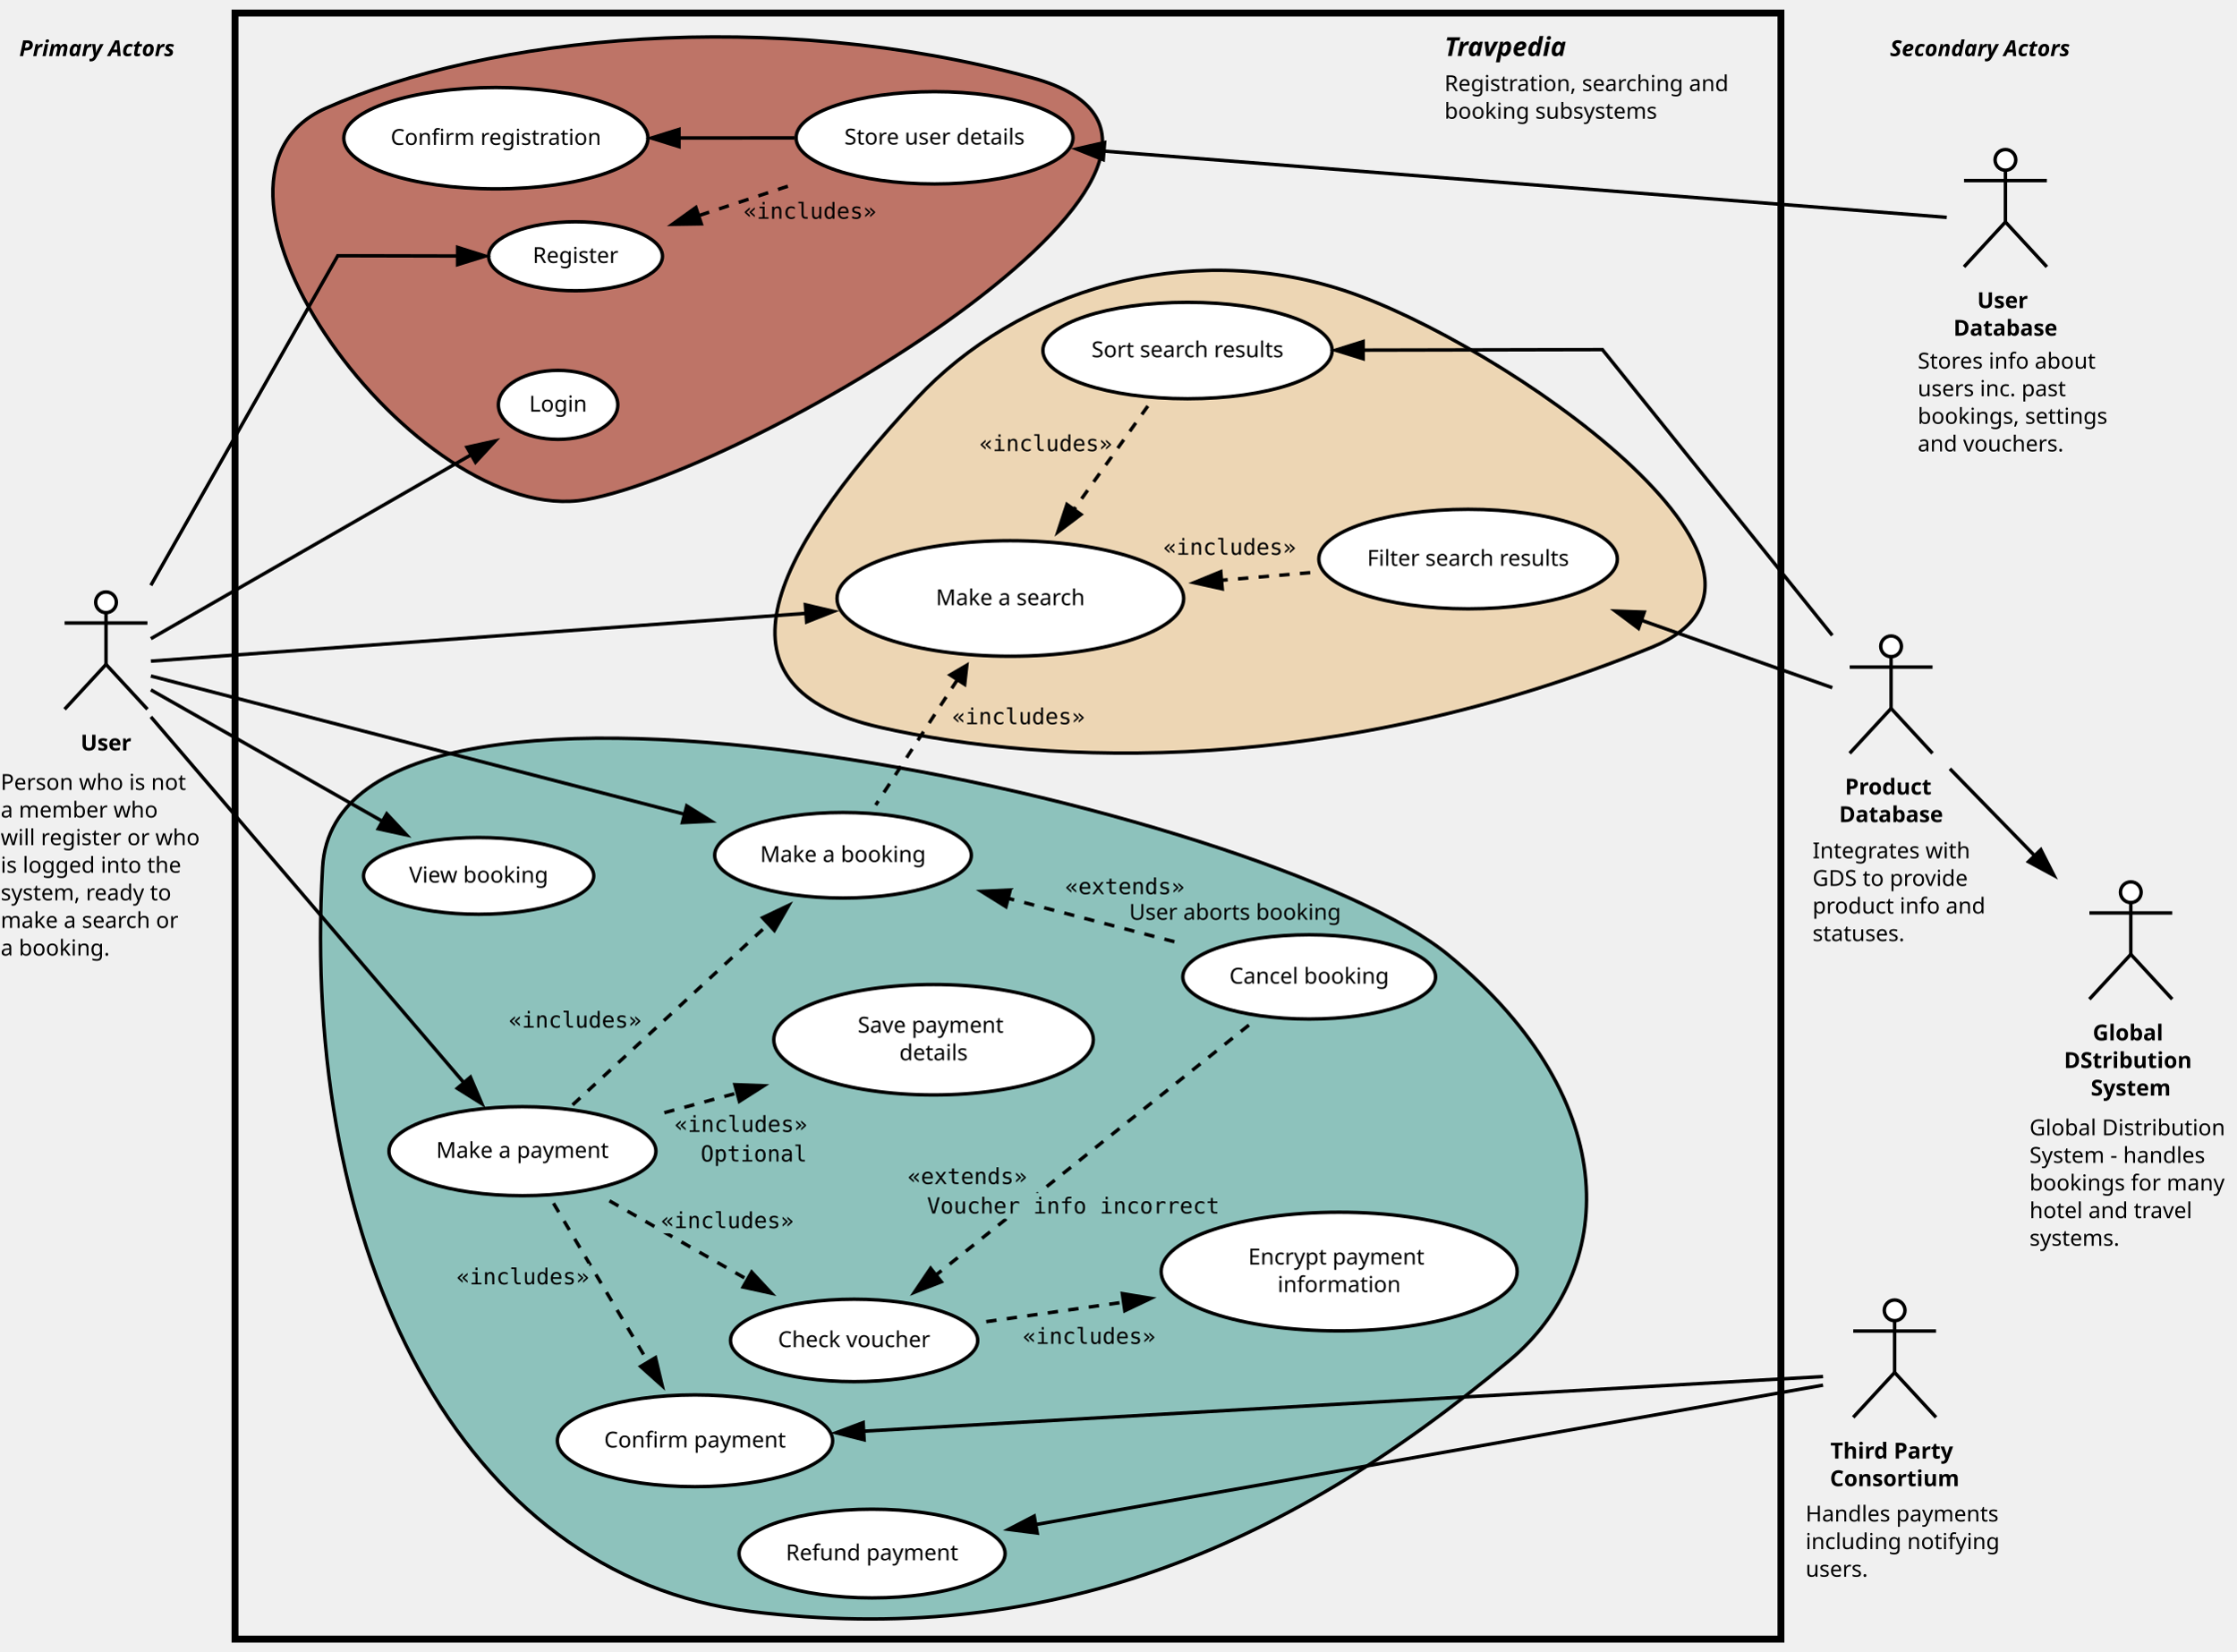
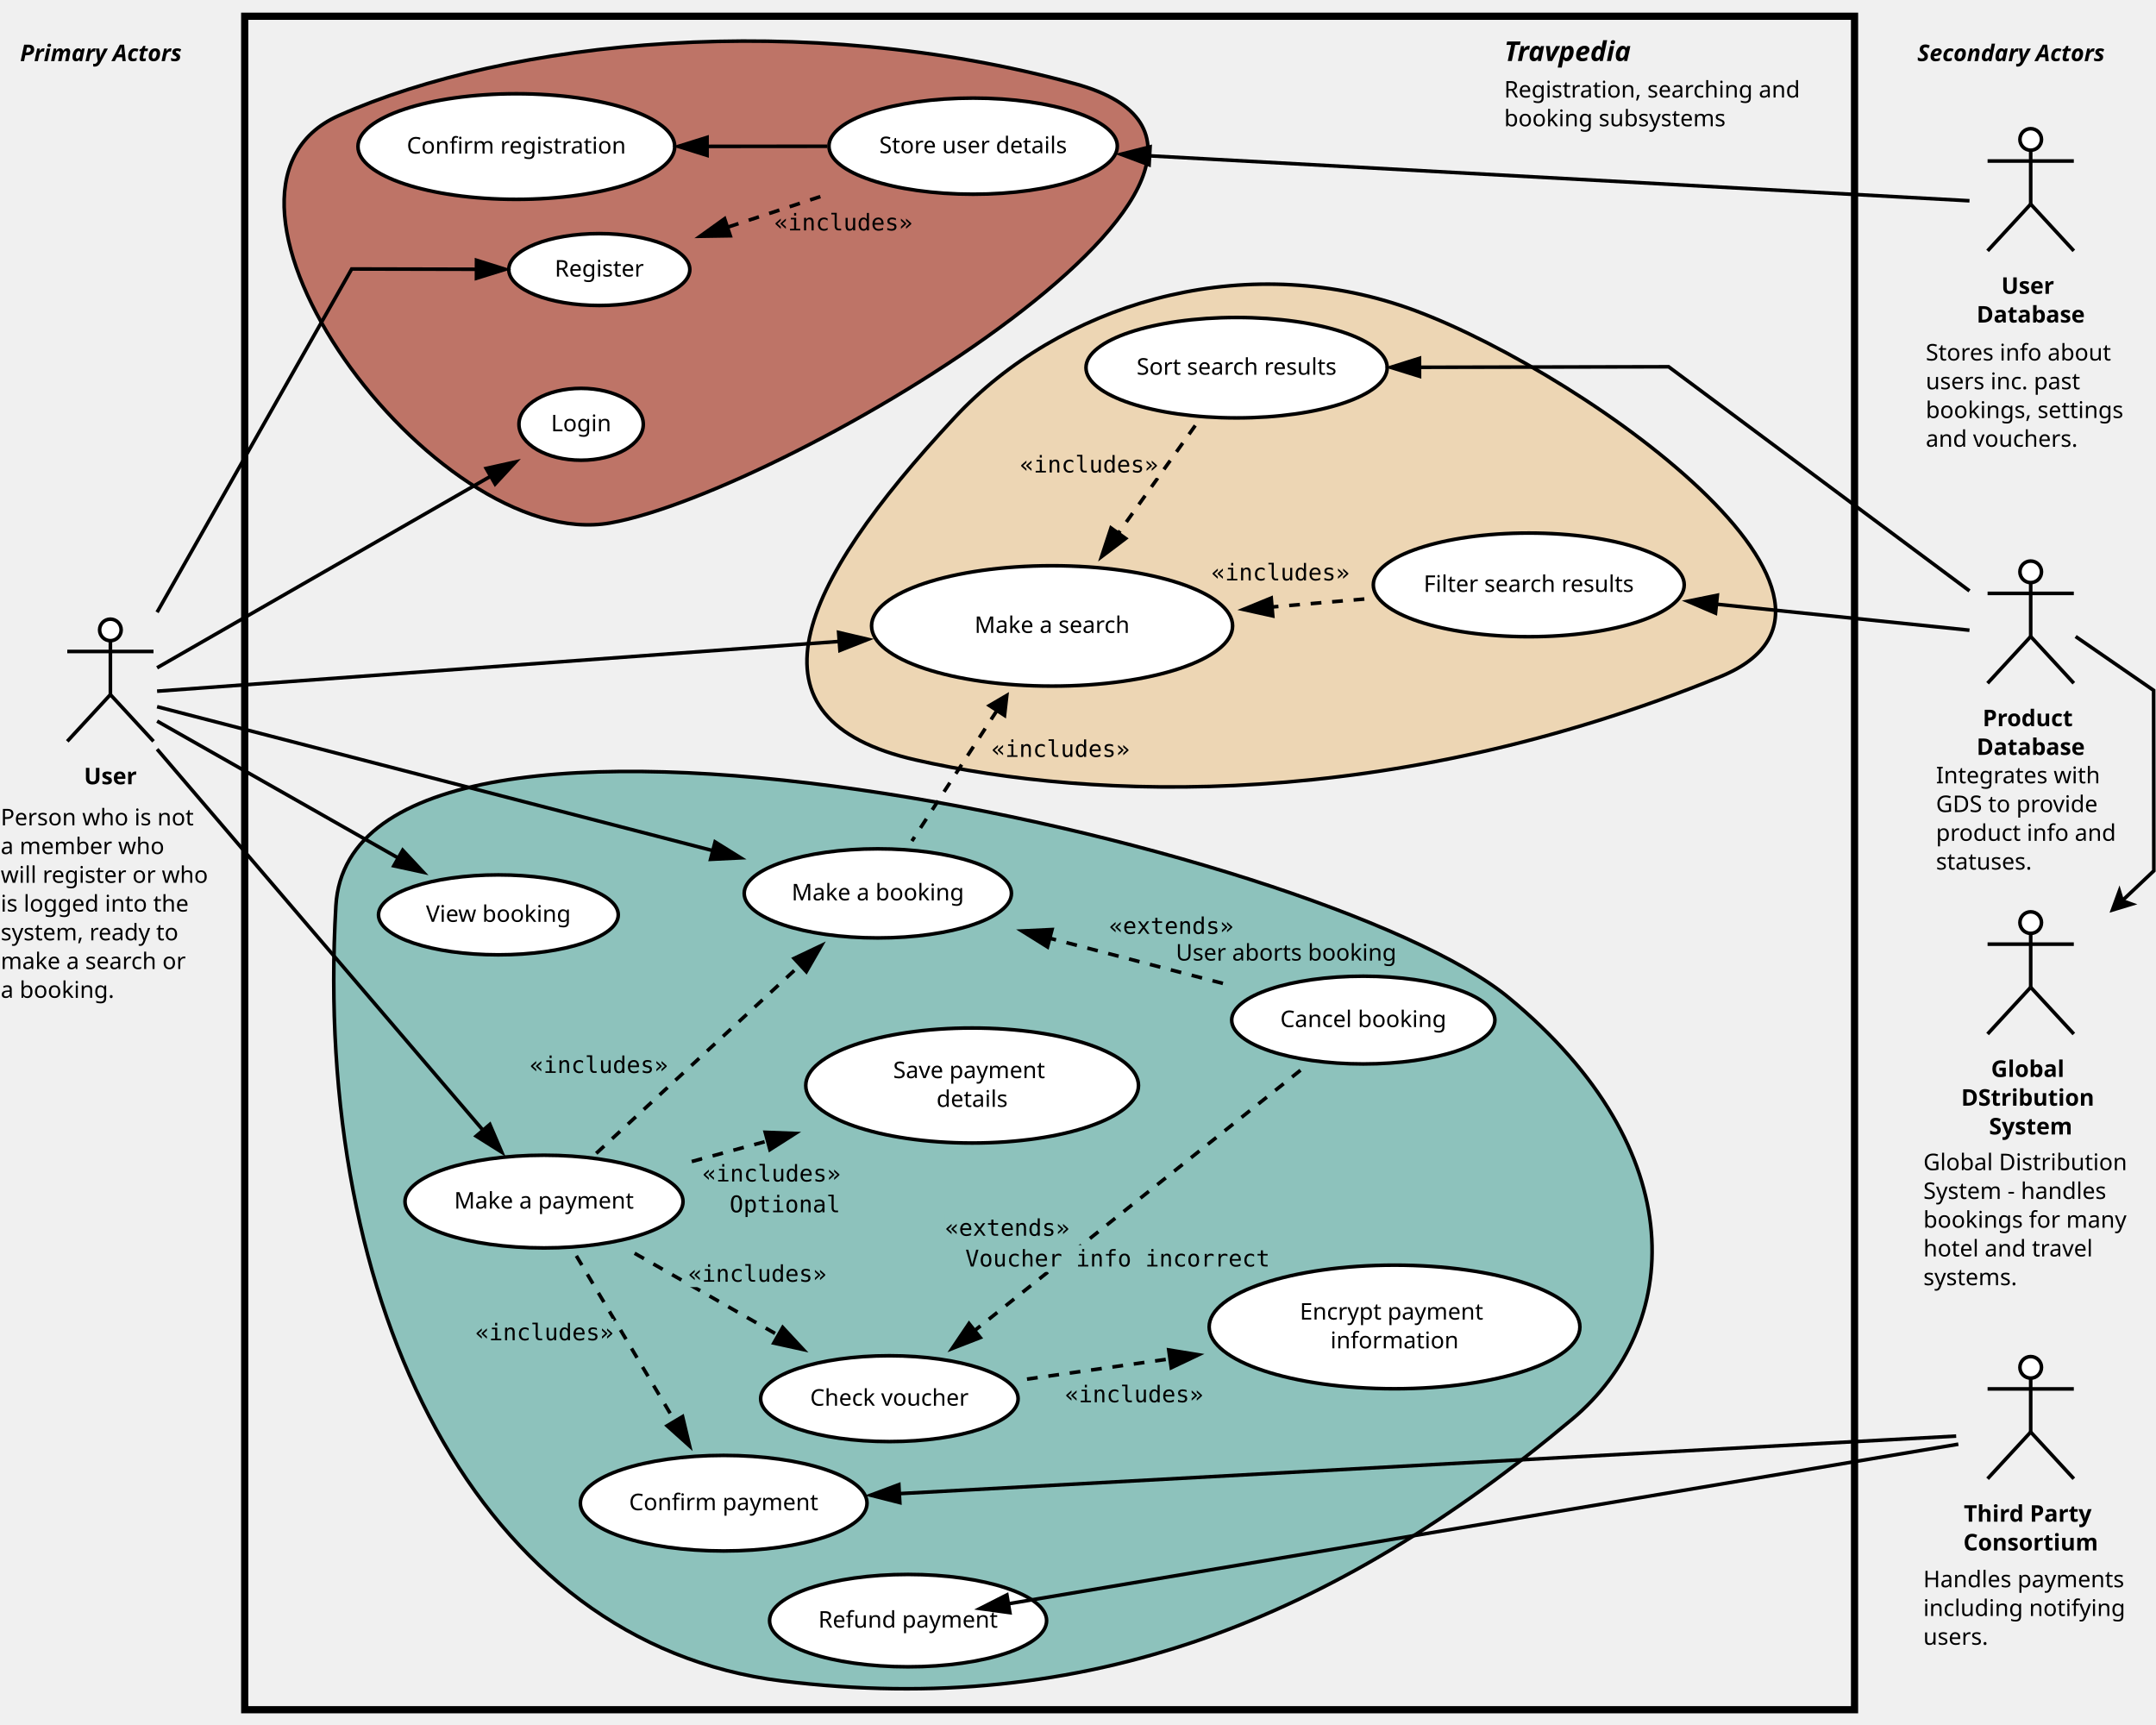
- <svg xmlns="http://www.w3.org/2000/svg" width="65cm" height="48cm" viewBox="53 -179 1296 947">
+ <svg xmlns="http://www.w3.org/2000/svg" width="60cm" height="48cm" viewBox="53 -179 1200 947">
+   <text font-size="12.8" style="fill: #000000;text-anchor:start;font-family:sans-serif;font-style:normal;font-weight:normal" x="1130.54" y="250.427">
+     <tspan x="1130.54" y="250.427">Integrates with</tspan>
+     <tspan x="1130.54" y="266.427">GDS to provide </tspan>
+     <tspan x="1130.54" y="282.427">product info and</tspan>
+     <tspan x="1130.54" y="298.427">statuses.</tspan>
+   </text>
  <rect style="fill: none; fill-opacity:0; stroke-width: 4; stroke: #000000" x="189.202" y="-176.457" width="896.01" height="942.456" />
  <g>
    <path style="fill: #be7467" d="M 241.576 -121.186 C 146.918,-79.083 294.416,122.918 392.714,105.52 C 491.012,88.122 802.438,-97.571 651.3,-138.897 C 500.164,-180.224 336.236,-163.289 241.576,-121.186z" />
    <path style="fill: none; fill-opacity:0; stroke-width: 2; stroke: #000000" d="M 241.576 -121.186 C 146.918,-79.083 294.416,122.918 392.714,105.52 C 491.012,88.122 802.438,-97.571 651.3,-138.897 C 500.164,-180.224 336.236,-163.289 241.576,-121.186" />
  </g>
  <g>
    <path style="fill: #8dc2bc" d="M 239.946 318.638 C 248.858,163.777 788.7,283.888 892.57,369.58 C 996.438,455.272 988.924,553.286 928.078,604.276 C 794.744,716.012 657.534,770.794 488.264,749.99 C 318.994,729.186 227.128,541.376 239.946,318.638z" />
    <path style="fill: none; fill-opacity:0; stroke-width: 2; stroke: #000000" d="M 239.946 318.638 C 248.858,163.777 788.7,283.888 892.57,369.58 C 996.438,455.272 988.924,553.286 928.078,604.276 C 794.744,716.012 657.534,770.794 488.264,749.99 C 318.994,729.186 227.128,541.376 239.946,318.638" />
  </g>
  <g>
    <path style="fill: #edd6b4" d="M 584.31 46.931 C 642.892,-15.954 741.148,-45.528 832.034,-15.666 C 922.918,14.197 1116.22,147.962 1010.48,191.081 C 826.168,266.236 661.422,259.864 562.698,237.43 C 463.974,214.996 496.598,141.088 584.31,46.931z" />
    <path style="fill: none; fill-opacity:0; stroke-width: 2; stroke: #000000" d="M 584.31 46.931 C 642.892,-15.954 741.148,-45.528 832.034,-15.666 C 922.918,14.197 1116.22,147.962 1010.48,191.081 C 826.168,266.236 661.422,259.864 562.698,237.43 C 463.974,214.996 496.598,141.088 584.31,46.931" />
  </g>
  <text font-size="12.8" style="fill: #000000;text-anchor:start;font-family:sans-serif;font-style:normal;font-weight:normal" x="156.871" y="299.034">
    <tspan x="156.871" y="299.034" />
  </text>
  <g>
    <ellipse style="fill: #ffffff" cx="114.442" cy="165.059" rx="6" ry="6" />
    <ellipse style="fill: none; fill-opacity:0; stroke-width: 2; stroke: #000000" cx="114.442" cy="165.059" rx="6" ry="6" />
    <line style="fill: none; fill-opacity:0; stroke-width: 2; stroke: #000000" x1="90.442" y1="177.059" x2="138.442" y2="177.059" />
    <line style="fill: none; fill-opacity:0; stroke-width: 2; stroke: #000000" x1="114.442" y1="171.059" x2="114.442" y2="201.059" />
    <line style="fill: none; fill-opacity:0; stroke-width: 2; stroke: #000000" x1="114.442" y1="201.059" x2="90.442" y2="227.059" />
    <line style="fill: none; fill-opacity:0; stroke-width: 2; stroke: #000000" x1="114.442" y1="201.059" x2="138.442" y2="227.059" />
    <text font-size="12.8" style="fill: #000000;text-anchor:middle;font-family:sans-serif;font-style:normal;font-weight:700" x="114.442" y="250.959">
      <tspan x="114.442" y="250.959">User</tspan>
    </text>
  </g>
  <g>
-     <ellipse style="fill: #ffffff" cx="1151.1" cy="575.456" rx="6" ry="6" />
-     <ellipse style="fill: none; fill-opacity:0; stroke-width: 2; stroke: #000000" cx="1151.1" cy="575.456" rx="6" ry="6" />
-     <line style="fill: none; fill-opacity:0; stroke-width: 2; stroke: #000000" x1="1127.1" y1="587.456" x2="1175.1" y2="587.456" />
-     <line style="fill: none; fill-opacity:0; stroke-width: 2; stroke: #000000" x1="1151.1" y1="581.456" x2="1151.1" y2="611.456" />
-     <line style="fill: none; fill-opacity:0; stroke-width: 2; stroke: #000000" x1="1151.1" y1="611.456" x2="1127.1" y2="637.456" />
-     <line style="fill: none; fill-opacity:0; stroke-width: 2; stroke: #000000" x1="1151.1" y1="611.456" x2="1175.1" y2="637.456" />
-     <text font-size="12.8" style="fill: #000000;text-anchor:middle;font-family:sans-serif;font-style:normal;font-weight:700" x="1151.1" y="661.356">
-       <tspan x="1151.1" y="661.356">Third Party</tspan>
-       <tspan x="1151.1" y="677.356">Consortium</tspan>
+     <ellipse style="fill: #ffffff" cx="1183.26" cy="575.456" rx="6" ry="6" />
+     <ellipse style="fill: none; fill-opacity:0; stroke-width: 2; stroke: #000000" cx="1183.26" cy="575.456" rx="6" ry="6" />
+     <line style="fill: none; fill-opacity:0; stroke-width: 2; stroke: #000000" x1="1159.26" y1="587.456" x2="1207.26" y2="587.456" />
+     <line style="fill: none; fill-opacity:0; stroke-width: 2; stroke: #000000" x1="1183.26" y1="581.456" x2="1183.26" y2="611.456" />
+     <line style="fill: none; fill-opacity:0; stroke-width: 2; stroke: #000000" x1="1183.26" y1="611.456" x2="1159.26" y2="637.456" />
+     <line style="fill: none; fill-opacity:0; stroke-width: 2; stroke: #000000" x1="1183.26" y1="611.456" x2="1207.26" y2="637.456" />
+     <text font-size="12.8" style="fill: #000000;text-anchor:middle;font-family:sans-serif;font-style:normal;font-weight:700" x="1183.26" y="661.356">
+       <tspan x="1183.26" y="661.356">Third Party</tspan>
+       <tspan x="1183.26" y="677.356">Consortium</tspan>
    </text>
  </g>
  <g>
    <ellipse style="fill: #ffffff" cx="638.573" cy="162.835" rx="100.475" ry="33.492" />
    <ellipse style="fill: none; fill-opacity:0; stroke-width: 2; stroke: #000000" cx="638.573" cy="162.835" rx="100.475" ry="33.492" />
    <text font-size="12.8" style="fill: #000000;text-anchor:middle;font-family:sans-serif;font-style:normal;font-weight:normal" x="638.573" y="166.735">
      <tspan x="638.573" y="166.735">        Make a search       </tspan>
    </text>
  </g>
  <g>
    <line style="fill: none; fill-opacity:0; stroke-width: 2; stroke: #000000" x1="520.136" y1="171.473" x2="140.434" y2="199.164" />
    <polygon style="fill: #000000" points="520.5,176.459 536.094,170.309 519.773,166.486 " />
    <polygon style="fill: none; fill-opacity:0; stroke-width: 2; stroke: #000000" points="520.5,176.459 536.094,170.309 519.773,166.486 " />
  </g>
  <g>
    <ellipse style="fill: #ffffff" cx="541.585" cy="311.682" rx="74.375" ry="24.792" />
    <ellipse style="fill: none; fill-opacity:0; stroke-width: 2; stroke: #000000" cx="541.585" cy="311.682" rx="74.375" ry="24.792" />
    <text font-size="12.8" style="fill: #000000;text-anchor:middle;font-family:sans-serif;font-style:normal;font-weight:normal" x="541.585" y="315.582">
      <tspan x="541.585" y="315.582">Make a booking</tspan>
    </text>
  </g>
  <g>
    <ellipse style="fill: #ffffff" cx="386.567" cy="-35.496" rx="50.375" ry="20" />
    <ellipse style="fill: none; fill-opacity:0; stroke-width: 2; stroke: #000000" cx="386.567" cy="-35.496" rx="50.375" ry="20" />
    <text font-size="12.8" style="fill: #000000;text-anchor:middle;font-family:sans-serif;font-style:normal;font-weight:normal" x="386.567" y="-31.596">
      <tspan x="386.567" y="-31.596">Register</tspan>
    </text>
  </g>
  <g>
    <ellipse style="fill: #ffffff" cx="903.893" cy="139.998" rx="86.525" ry="28.842" />
    <ellipse style="fill: none; fill-opacity:0; stroke-width: 2; stroke: #000000" cx="903.893" cy="139.998" rx="86.525" ry="28.842" />
    <text font-size="12.8" style="fill: #000000;text-anchor:middle;font-family:sans-serif;font-style:normal;font-weight:normal" x="903.893" y="143.898">
      <tspan x="903.893" y="143.898">Filter search results</tspan>
    </text>
  </g>
  <g>
    <line style="fill: none; fill-opacity:0; stroke-width: 2; stroke-dasharray: 6; stroke: #000000" x1="812.38" y1="147.875" x2="760.974" y2="152.299" />
    <polygon style="fill: #000000" points="760.546,147.318 745.033,153.672 761.403,157.281 " />
    <polygon style="fill: none; fill-opacity:0; stroke-width: 2; stroke: #000000" points="760.546,147.318 745.033,153.672 761.403,157.281 " />
  </g>
  <g>
    <ellipse style="fill: #ffffff" cx="741.271" cy="19.127" rx="83.825" ry="27.942" />
    <ellipse style="fill: none; fill-opacity:0; stroke-width: 2; stroke: #000000" cx="741.271" cy="19.127" rx="83.825" ry="27.942" />
    <text font-size="12.8" style="fill: #000000;text-anchor:middle;font-family:sans-serif;font-style:normal;font-weight:normal" x="741.271" y="23.026">
      <tspan x="741.271" y="23.026">Sort search results</tspan>
    </text>
  </g>
  <g>
    <line style="fill: none; fill-opacity:0; stroke-width: 2; stroke-dasharray: 6; stroke: #000000" x1="718.273" y1="51.309" x2="675.436" y2="111.252" />
    <polygon style="fill: #000000" points="671.368,108.345 666.133,124.27 679.504,114.159 " />
    <polygon style="fill: none; fill-opacity:0; stroke-width: 2; stroke: #000000" points="671.368,108.345 666.133,124.27 679.504,114.159 " />
  </g>
  <g>
    <rect style="fill: #edd6b4" x="727.144" y="125.601" width="77" height="14.9" />
    <text font-size="12.8" style="fill: #000000;text-anchor:start;font-family:monospace;font-style:normal;font-weight:normal" x="727.144" y="137.501">
      <tspan x="727.144" y="137.501">«includes»</tspan>
    </text>
  </g>
  <g>
    <ellipse style="fill: #ffffff" cx="355.789" cy="483.204" rx="77.375" ry="25.792" />
    <ellipse style="fill: none; fill-opacity:0; stroke-width: 2; stroke: #000000" cx="355.789" cy="483.204" rx="77.375" ry="25.792" />
    <text font-size="12.8" style="fill: #000000;text-anchor:middle;font-family:sans-serif;font-style:normal;font-weight:normal" x="355.789" y="487.104">
      <tspan x="355.789" y="487.104">Make a payment</tspan>
    </text>
  </g>
  <g>
    <polyline style="fill: none; fill-opacity:0; stroke-width: 2; stroke: #000000" points="140.442,231.454 321.848,443.523 " />
    <polygon style="fill: #000000" points="318.048,446.773 332.248,455.681 325.647,440.273 " />
    <polygon style="fill: none; fill-opacity:0; stroke-width: 2; stroke: #000000" points="318.048,446.773 332.248,455.681 325.647,440.273 " />
  </g>
  <g>
    <ellipse style="fill: #ffffff" cx="330.395" cy="323.638" rx="66.725" ry="22.242" />
    <ellipse style="fill: none; fill-opacity:0; stroke-width: 2; stroke: #000000" cx="330.395" cy="323.638" rx="66.725" ry="22.242" />
    <text font-size="12.8" style="fill: #000000;text-anchor:middle;font-family:sans-serif;font-style:normal;font-weight:normal" x="330.395" y="327.538">
      <tspan x="330.395" y="327.538">View booking</tspan>
    </text>
  </g>
  <g>
    <ellipse style="fill: #ffffff" cx="811.792" cy="382.195" rx="73.25" ry="24.417" />
    <ellipse style="fill: none; fill-opacity:0; stroke-width: 2; stroke: #000000" cx="811.792" cy="382.195" rx="73.25" ry="24.417" />
    <text font-size="12.8" style="fill: #000000;text-anchor:middle;font-family:sans-serif;font-style:normal;font-weight:normal" x="811.792" y="386.095">
      <tspan x="811.792" y="386.095">Cancel booking</tspan>
    </text>
  </g>
  <g>
    <line style="fill: none; fill-opacity:0; stroke-width: 2; stroke-dasharray: 6; stroke: #000000" x1="384.856" y1="456.37" x2="498.394" y2="351.554" />
    <polygon style="fill: #000000" points="501.786,355.228 510.151,340.701 495.003,347.88 " />
    <polygon style="fill: none; fill-opacity:0; stroke-width: 2; stroke: #000000" points="501.786,355.228 510.151,340.701 495.003,347.88 " />
  </g>
  <g>
    <rect style="fill: #8dc2bc" x="347.772" y="399.702" width="77" height="14.9" />
    <text font-size="12.8" style="fill: #000000;text-anchor:start;font-family:monospace;font-style:normal;font-weight:normal" x="347.772" y="411.602">
      <tspan x="347.772" y="411.602">«includes»</tspan>
    </text>
  </g>
  <g>
    <line style="fill: none; fill-opacity:0; stroke-width: 2; stroke: #000000" x1="274.671" y1="292.008" x2="140.447" y2="215.821" />
    <polygon style="fill: #000000" points="272.203,296.356 288.586,299.906 277.139,287.66 " />
    <polygon style="fill: none; fill-opacity:0; stroke-width: 2; stroke: #000000" points="272.203,296.356 288.586,299.906 277.139,287.66 " />
  </g>
  <g>
    <ellipse style="fill: #ffffff" cx="594.64" cy="-104.164" rx="80.25" ry="26.75" />
    <ellipse style="fill: none; fill-opacity:0; stroke-width: 2; stroke: #000000" cx="594.64" cy="-104.164" rx="80.25" ry="26.75" />
    <text font-size="12.8" style="fill: #000000;text-anchor:middle;font-family:sans-serif;font-style:normal;font-weight:normal" x="594.64" y="-100.264">
      <tspan x="594.64" y="-100.264">Store user details</tspan>
    </text>
  </g>
  <g>
    <line style="fill: none; fill-opacity:0; stroke-width: 2; stroke-dasharray: 6; stroke: #000000" x1="509.601" y1="-76.1" x2="457.88" y2="-59.031" />
    <polygon style="fill: #000000" points="456.313,-63.779 442.686,-54.016 459.447,-54.282 " />
    <polygon style="fill: none; fill-opacity:0; stroke-width: 2; stroke: #000000" points="456.313,-63.779 442.686,-54.016 459.447,-54.282 " />
  </g>
  <text font-size="12.8" style="fill: #000000;text-anchor:start;font-family:monospace;font-style:normal;font-weight:normal" x="483.888" y="-57.277">
    <tspan x="483.888" y="-57.277">«includes»</tspan>
  </text>
  <g>
    <ellipse style="fill: #ffffff" cx="340.388" cy="-103.942" rx="88.15" ry="29.383" />
    <ellipse style="fill: none; fill-opacity:0; stroke-width: 2; stroke: #000000" cx="340.388" cy="-103.942" rx="88.15" ry="29.383" />
    <text font-size="12.8" style="fill: #000000;text-anchor:middle;font-family:sans-serif;font-style:normal;font-weight:normal" x="340.388" y="-100.042">
      <tspan x="340.388" y="-100.042">Confirm registration</tspan>
    </text>
  </g>
  <g>
    <ellipse style="fill: #ffffff" cx="548.018" cy="592.889" rx="71.65" ry="23.883" />
    <ellipse style="fill: none; fill-opacity:0; stroke-width: 2; stroke: #000000" cx="548.018" cy="592.889" rx="71.65" ry="23.883" />
    <text font-size="12.8" style="fill: #000000;text-anchor:middle;font-family:sans-serif;font-style:normal;font-weight:normal" x="548.018" y="596.789">
      <tspan x="548.018" y="596.789">Check voucher</tspan>
    </text>
  </g>
  <g>
    <line style="fill: none; fill-opacity:0; stroke-width: 2; stroke-dasharray: 6; stroke: #000000" x1="406.218" y1="511.978" x2="486.168" y2="557.598" />
    <polygon style="fill: #000000" points="483.69,561.94 500.065,565.527 488.646,553.255 " />
    <polygon style="fill: none; fill-opacity:0; stroke-width: 2; stroke: #000000" points="483.69,561.94 500.065,565.527 488.646,553.255 " />
  </g>
  <g>
    <ellipse style="fill: #ffffff" cx="829.173" cy="552.978" rx="103.175" ry="34.392" />
    <ellipse style="fill: none; fill-opacity:0; stroke-width: 2; stroke: #000000" cx="829.173" cy="552.978" rx="103.175" ry="34.392" />
    <text font-size="12.8" style="fill: #000000;text-anchor:middle;font-family:sans-serif;font-style:normal;font-weight:normal" x="829.173" y="548.878">
      <tspan x="829.173" y="548.878">Encrypt payment</tspan>
      <tspan x="829.173" y="564.878">information</tspan>
    </text>
  </g>
  <g>
    <polyline style="fill: none; fill-opacity:0; stroke-width: 2; stroke: #000000" points="140.428,155.231 248.748,-35.805 318.205,-35.649 " />
    <polygon style="fill: #000000" points="318.194,-30.649 334.205,-35.613 318.216,-40.649 " />
    <polygon style="fill: none; fill-opacity:0; stroke-width: 2; stroke: #000000" points="318.194,-30.649 334.205,-35.613 318.216,-40.649 " />
  </g>
  <g>
    <line style="fill: none; fill-opacity:0; stroke-width: 2; stroke: #000000" x1="446.541" y1="-104.035" x2="513.417" y2="-104.093" />
    <polygon style="fill: #000000" points="446.536,-109.035 430.541,-104.021 446.545,-99.035 " />
    <polygon style="fill: none; fill-opacity:0; stroke-width: 2; stroke: #000000" points="446.536,-109.035 430.541,-104.021 446.545,-99.035 " />
  </g>
  <g>
    <ellipse style="fill: #ffffff" cx="376.444" cy="50.625" rx="34.6" ry="20" />
    <ellipse style="fill: none; fill-opacity:0; stroke-width: 2; stroke: #000000" cx="376.444" cy="50.625" rx="34.6" ry="20" />
    <text font-size="12.8" style="fill: #000000;text-anchor:middle;font-family:sans-serif;font-style:normal;font-weight:normal" x="376.444" y="54.525">
      <tspan x="376.444" y="54.525">Login</tspan>
    </text>
  </g>
  <g>
    <ellipse style="fill: #ffffff" cx="594.068" cy="418.612" rx="92.6" ry="32" />
    <ellipse style="fill: none; fill-opacity:0; stroke-width: 2; stroke: #000000" cx="594.068" cy="418.612" rx="92.6" ry="32" />
    <text font-size="12.8" style="fill: #000000;text-anchor:middle;font-family:sans-serif;font-style:normal;font-weight:normal" x="594.068" y="414.512">
      <tspan x="594.068" y="414.512">Save payment</tspan>
      <tspan x="594.068" y="430.512">details</tspan>
    </text>
  </g>
  <g>
    <line style="fill: none; fill-opacity:0; stroke-width: 2; stroke-dasharray: 6; stroke: #000000" x1="438.024" y1="460.912" x2="480.227" y2="449.471" />
    <polygon style="fill: #000000" points="481.535,454.297 495.67,445.285 478.919,444.646 " />
    <polygon style="fill: none; fill-opacity:0; stroke-width: 2; stroke: #000000" points="481.535,454.297 495.67,445.285 478.919,444.646 " />
  </g>
  <g>
    <rect style="fill: #8dc2bc" x="436.002" y="515.896" width="77" height="14.9" />
    <text font-size="12.8" style="fill: #000000;text-anchor:start;font-family:monospace;font-style:normal;font-weight:normal" x="436.002" y="527.796">
      <tspan x="436.002" y="527.796">«includes»</tspan>
    </text>
  </g>
  <g>
    <ellipse style="fill: #ffffff" cx="455.799" cy="651.058" rx="79.775" ry="26.592" />
    <ellipse style="fill: none; fill-opacity:0; stroke-width: 2; stroke: #000000" cx="455.799" cy="651.058" rx="79.775" ry="26.592" />
    <text font-size="12.8" style="fill: #000000;text-anchor:middle;font-family:sans-serif;font-style:normal;font-weight:normal" x="455.799" y="654.958">
      <tspan x="455.799" y="654.958">Confirm payment</tspan>
    </text>
  </g>
  <g>
    <line style="fill: none; fill-opacity:0; stroke-width: 2; stroke: #000000" x1="449.751" y1="287.898" x2="140.434" y2="207.791" />
    <polygon style="fill: #000000" points="448.497,292.739 465.24,291.91 451.004,283.058 " />
    <polygon style="fill: none; fill-opacity:0; stroke-width: 2; stroke: #000000" points="448.497,292.739 465.24,291.91 451.004,283.058 " />
  </g>
  <g>
    <line style="fill: none; fill-opacity:0; stroke-width: 2; stroke-dasharray: 6; stroke: #000000" x1="624.618" y1="582.015" x2="704.21" y2="570.717" />
    <polygon style="fill: #000000" points="704.912,575.667 720.051,568.468 703.507,565.767 " />
    <polygon style="fill: none; fill-opacity:0; stroke-width: 2; stroke: #000000" points="704.912,575.667 720.051,568.468 703.507,565.767 " />
  </g>
  <g>
    <rect style="fill: #8dc2bc" x="645.698" y="582.976" width="77" height="14.9" />
    <text font-size="12.8" style="fill: #000000;text-anchor:start;font-family:monospace;font-style:normal;font-weight:normal" x="645.698" y="594.876">
      <tspan x="645.698" y="594.876">«includes»</tspan>
    </text>
  </g>
  <g>
    <rect style="fill: #edd6b4" x="620.62" y="65.526" width="77" height="14.9" />
    <text font-size="12.8" style="fill: #000000;text-anchor:start;font-family:monospace;font-style:normal;font-weight:normal" x="620.62" y="77.426">
      <tspan x="620.62" y="77.426">«includes»</tspan>
    </text>
  </g>
  <g>
-     <ellipse style="fill: #ffffff" cx="1287.98" cy="333.109" rx="6" ry="6" />
-     <ellipse style="fill: none; fill-opacity:0; stroke-width: 2; stroke: #000000" cx="1287.98" cy="333.109" rx="6" ry="6" />
-     <line style="fill: none; fill-opacity:0; stroke-width: 2; stroke: #000000" x1="1263.98" y1="345.109" x2="1311.98" y2="345.109" />
-     <line style="fill: none; fill-opacity:0; stroke-width: 2; stroke: #000000" x1="1287.98" y1="339.109" x2="1287.98" y2="369.109" />
-     <line style="fill: none; fill-opacity:0; stroke-width: 2; stroke: #000000" x1="1287.98" y1="369.109" x2="1263.98" y2="395.109" />
-     <line style="fill: none; fill-opacity:0; stroke-width: 2; stroke: #000000" x1="1287.98" y1="369.109" x2="1311.98" y2="395.109" />
-     <text font-size="12.8" style="fill: #000000;text-anchor:middle;font-family:sans-serif;font-style:normal;font-weight:700" x="1287.98" y="419.009">
-       <tspan x="1287.98" y="419.009">Global</tspan>
-       <tspan x="1287.98" y="435.009">DStribution </tspan>
-       <tspan x="1287.98" y="451.009">System</tspan>
-     </text>
-   </g>
-   <g>
-     <line style="fill: none; fill-opacity:0; stroke-width: 2; stroke: #000000" x1="1004.31" y1="175.466" x2="1114.98" y2="214.552" />
-     <polygon style="fill: #000000" points="1005.98,170.751 989.228,170.137 1002.65,180.181 " />
-     <polygon style="fill: none; fill-opacity:0; stroke-width: 2; stroke: #000000" points="1005.98,170.751 989.228,170.137 1002.65,180.181 " />
+     <ellipse style="fill: #ffffff" cx="1183.26" cy="327.943" rx="6" ry="6" />
+     <ellipse style="fill: none; fill-opacity:0; stroke-width: 2; stroke: #000000" cx="1183.26" cy="327.943" rx="6" ry="6" />
+     <line style="fill: none; fill-opacity:0; stroke-width: 2; stroke: #000000" x1="1159.26" y1="339.943" x2="1207.26" y2="339.943" />
+     <line style="fill: none; fill-opacity:0; stroke-width: 2; stroke: #000000" x1="1183.26" y1="333.943" x2="1183.26" y2="363.943" />
+     <line style="fill: none; fill-opacity:0; stroke-width: 2; stroke: #000000" x1="1183.26" y1="363.943" x2="1159.26" y2="389.943" />
+     <line style="fill: none; fill-opacity:0; stroke-width: 2; stroke: #000000" x1="1183.26" y1="363.943" x2="1207.26" y2="389.943" />
+     <text font-size="12.8" style="fill: #000000;text-anchor:middle;font-family:sans-serif;font-style:normal;font-weight:700" x="1183.26" y="413.843">
+       <tspan x="1183.26" y="413.843">Global</tspan>
+       <tspan x="1183.26" y="429.843">DStribution </tspan>
+       <tspan x="1183.26" y="445.843">System</tspan>
+     </text>
+   </g>
+   <g>
+     <line style="fill: none; fill-opacity:0; stroke-width: 2; stroke: #000000" x1="1008.33" y1="150.741" x2="1149.19" y2="165.23" />
+     <polygon style="fill: #000000" points="1008.84,145.767 992.413,149.103 1007.82,155.714 " />
+     <polygon style="fill: none; fill-opacity:0; stroke-width: 2; stroke: #000000" points="1008.84,145.767 992.413,149.103 1007.82,155.714 " />
  </g>
  <g>
    <line style="fill: none; fill-opacity:0; stroke-width: 2; stroke-dasharray: 6; stroke: #000000" x1="607.907" y1="209.898" x2="560.557" y2="282.566" />
    <polygon style="fill: #000000" points="612.096,212.627 613.366,201.519 603.718,207.168 " />
    <polygon style="fill: none; fill-opacity:0; stroke-width: 2; stroke: #000000" points="612.096,212.627 613.366,201.519 603.718,207.168 " />
  </g>
  <g>
    <rect style="fill: #edd6b4" x="604.776" y="223.81" width="77" height="14.9" />
    <text font-size="12.8" style="fill: #000000;text-anchor:start;font-family:monospace;font-style:normal;font-weight:normal" x="604.776" y="235.71">
      <tspan x="604.776" y="235.71">«includes»</tspan>
    </text>
  </g>
  <g>
-     <ellipse style="fill: #ffffff" cx="1215.32" cy="-91.366" rx="6" ry="6" />
-     <ellipse style="fill: none; fill-opacity:0; stroke-width: 2; stroke: #000000" cx="1215.32" cy="-91.366" rx="6" ry="6" />
-     <line style="fill: none; fill-opacity:0; stroke-width: 2; stroke: #000000" x1="1191.32" y1="-79.366" x2="1239.32" y2="-79.366" />
-     <line style="fill: none; fill-opacity:0; stroke-width: 2; stroke: #000000" x1="1215.32" y1="-85.366" x2="1215.32" y2="-55.366" />
-     <line style="fill: none; fill-opacity:0; stroke-width: 2; stroke: #000000" x1="1215.32" y1="-55.366" x2="1191.32" y2="-29.366" />
-     <line style="fill: none; fill-opacity:0; stroke-width: 2; stroke: #000000" x1="1215.32" y1="-55.366" x2="1239.32" y2="-29.366" />
-     <text font-size="12.8" style="fill: #000000;text-anchor:middle;font-family:sans-serif;font-style:normal;font-weight:700" x="1215.32" y="-5.466">
-       <tspan x="1215.32" y="-5.466">User</tspan>
-       <tspan x="1215.32" y="10.534">Database</tspan>
-     </text>
-   </g>
-   <g>
-     <ellipse style="fill: #ffffff" cx="1149.05" cy="190.585" rx="6" ry="6" />
-     <ellipse style="fill: none; fill-opacity:0; stroke-width: 2; stroke: #000000" cx="1149.05" cy="190.585" rx="6" ry="6" />
-     <line style="fill: none; fill-opacity:0; stroke-width: 2; stroke: #000000" x1="1125.05" y1="202.585" x2="1173.05" y2="202.585" />
-     <line style="fill: none; fill-opacity:0; stroke-width: 2; stroke: #000000" x1="1149.05" y1="196.585" x2="1149.05" y2="226.585" />
-     <line style="fill: none; fill-opacity:0; stroke-width: 2; stroke: #000000" x1="1149.05" y1="226.585" x2="1125.05" y2="252.585" />
-     <line style="fill: none; fill-opacity:0; stroke-width: 2; stroke: #000000" x1="1149.05" y1="226.585" x2="1173.05" y2="252.585" />
-     <text font-size="12.8" style="fill: #000000;text-anchor:middle;font-family:sans-serif;font-style:normal;font-weight:700" x="1149.05" y="276.485">
-       <tspan x="1149.05" y="276.485">Product</tspan>
-       <tspan x="1149.05" y="292.485">Database</tspan>
+     <ellipse style="fill: #ffffff" cx="1183.26" cy="-107.895" rx="6" ry="6" />
+     <ellipse style="fill: none; fill-opacity:0; stroke-width: 2; stroke: #000000" cx="1183.26" cy="-107.895" rx="6" ry="6" />
+     <line style="fill: none; fill-opacity:0; stroke-width: 2; stroke: #000000" x1="1159.26" y1="-95.895" x2="1207.26" y2="-95.895" />
+     <line style="fill: none; fill-opacity:0; stroke-width: 2; stroke: #000000" x1="1183.26" y1="-101.895" x2="1183.26" y2="-71.895" />
+     <line style="fill: none; fill-opacity:0; stroke-width: 2; stroke: #000000" x1="1183.26" y1="-71.895" x2="1159.26" y2="-45.895" />
+     <line style="fill: none; fill-opacity:0; stroke-width: 2; stroke: #000000" x1="1183.26" y1="-71.895" x2="1207.26" y2="-45.895" />
+     <text font-size="12.8" style="fill: #000000;text-anchor:middle;font-family:sans-serif;font-style:normal;font-weight:700" x="1183.26" y="-21.995">
+       <tspan x="1183.26" y="-21.995">User</tspan>
+       <tspan x="1183.26" y="-5.995">Database</tspan>
+     </text>
+   </g>
+   <g>
+     <ellipse style="fill: #ffffff" cx="1183.26" cy="132.735" rx="6" ry="6" />
+     <ellipse style="fill: none; fill-opacity:0; stroke-width: 2; stroke: #000000" cx="1183.26" cy="132.735" rx="6" ry="6" />
+     <line style="fill: none; fill-opacity:0; stroke-width: 2; stroke: #000000" x1="1159.26" y1="144.735" x2="1207.26" y2="144.735" />
+     <line style="fill: none; fill-opacity:0; stroke-width: 2; stroke: #000000" x1="1183.26" y1="138.735" x2="1183.26" y2="168.735" />
+     <line style="fill: none; fill-opacity:0; stroke-width: 2; stroke: #000000" x1="1183.26" y1="168.735" x2="1159.26" y2="194.735" />
+     <line style="fill: none; fill-opacity:0; stroke-width: 2; stroke: #000000" x1="1183.26" y1="168.735" x2="1207.26" y2="194.735" />
+     <text font-size="12.8" style="fill: #000000;text-anchor:middle;font-family:sans-serif;font-style:normal;font-weight:700" x="1183.26" y="218.635">
+       <tspan x="1183.26" y="218.635">Product</tspan>
+       <tspan x="1183.26" y="234.635">Database</tspan>
    </text>
  </g>
  <g>
    <ellipse style="fill: #ffffff" cx="558.43" cy="716.41" rx="77.1" ry="25.7" />
    <ellipse style="fill: none; fill-opacity:0; stroke-width: 2; stroke: #000000" cx="558.43" cy="716.41" rx="77.1" ry="25.7" />
    <text font-size="12.8" style="fill: #000000;text-anchor:middle;font-family:sans-serif;font-style:normal;font-weight:normal" x="558.43" y="720.31">
      <tspan x="558.43" y="720.31">Refund payment</tspan>
    </text>
  </g>
  <text font-size="12.8" style="fill: #000000;text-anchor:start;font-family:sans-serif;font-style:normal;font-weight:normal" x="890.202" y="-131.217">
    <tspan x="890.202" y="-131.217">Registration, searching and</tspan>
    <tspan x="890.202" y="-115.217">booking subsystems</tspan>
  </text>
  <g>
-     <line style="fill: none; fill-opacity:0; stroke-width: 2; stroke: #000000" x1="1232.26" y1="311.945" x2="1183.12" y2="261.538" />
-     <polygon style="fill: #000000" points="1228.68,315.435 1243.43,323.402 1235.84,308.455 " />
-     <polygon style="fill: none; fill-opacity:0; stroke-width: 2; stroke: #000000" points="1228.68,315.435 1243.43,323.402 1235.84,308.455 " />
-   </g>
-   <g>
    <line style="fill: none; fill-opacity:0; stroke-width: 2; stroke-dasharray: 6; stroke: #000000" x1="373.78" y1="513.4" x2="428.612" y2="605.427" />
    <polygon style="fill: #000000" points="424.316,607.987 436.801,619.173 432.907,602.868 " />
    <polygon style="fill: none; fill-opacity:0; stroke-width: 2; stroke: #000000" points="424.316,607.987 436.801,619.173 432.907,602.868 " />
  </g>
  <g>
    <rect style="fill: #8dc2bc" x="317.484" y="548.48" width="77" height="14.9" />
    <text font-size="12.8" style="fill: #000000;text-anchor:start;font-family:monospace;font-style:normal;font-weight:normal" x="317.484" y="560.38">
      <tspan x="317.484" y="560.38">«includes»</tspan>
    </text>
  </g>
  <g>
    <line style="fill: none; fill-opacity:0; stroke-width: 2; stroke: #000000" x1="326.097" y1="79.533" x2="140.428" y2="186.139" />
    <polygon style="fill: #000000" points="328.586,83.869 339.972,71.566 323.607,75.197 " />
    <polygon style="fill: none; fill-opacity:0; stroke-width: 2; stroke: #000000" points="328.586,83.869 339.972,71.566 323.607,75.197 " />
  </g>
  <g>
-     <polyline style="fill: none; fill-opacity:0; stroke-width: 2; stroke: #000000" points="1114.97,184.225 981.73,18.607 843.072,18.907 " />
+     <polyline style="fill: none; fill-opacity:0; stroke-width: 2; stroke: #000000" points="1149.19,143.349 981.73,18.607 843.072,18.907 " />
    <polygon style="fill: #000000" points="843.061,13.906 827.072,18.941 843.083,23.907 " />
    <polygon style="fill: none; fill-opacity:0; stroke-width: 2; stroke: #000000" points="843.061,13.906 827.072,18.941 843.083,23.907 " />
  </g>
  <g>
-     <line style="fill: none; fill-opacity:0; stroke-width: 2; stroke: #000000" x1="653.278" y1="699.614" x2="1109.63" y2="618.8" />
-     <polygon style="fill: #000000" points="652.406,694.69 637.523,702.404 654.15,704.537 " />
-     <polygon style="fill: none; fill-opacity:0; stroke-width: 2; stroke: #000000" points="652.406,694.69 637.523,702.404 654.15,704.537 " />
-   </g>
-   <g>
-     <line style="fill: none; fill-opacity:0; stroke-width: 2; stroke: #000000" x1="553.541" y1="645.491" x2="1109.63" y2="613.818" />
-     <polygon style="fill: #000000" points="553.257,640.499 537.567,646.4 553.826,650.483 " />
-     <polygon style="fill: none; fill-opacity:0; stroke-width: 2; stroke: #000000" points="553.257,640.499 537.567,646.4 553.826,650.483 " />
-   </g>
-   <text font-size="12.8" style="fill: #000000;text-anchor:start;font-family:sans-serif;font-style:italic;font-weight:700" x="1148.42" y="-151.496">
-     <tspan x="1148.42" y="-151.496">Secondary Actors</tspan>
+     <line style="fill: none; fill-opacity:0; stroke-width: 2; stroke: #000000" x1="614.247" y1="707.034" x2="1142.99" y2="618.221" />
+     <polygon style="fill: #000000" points="613.419,702.103 598.468,709.685 615.076,711.965 " />
+     <polygon style="fill: none; fill-opacity:0; stroke-width: 2; stroke: #000000" points="613.419,702.103 598.468,709.685 615.076,711.965 " />
+   </g>
+   <g>
+     <line style="fill: none; fill-opacity:0; stroke-width: 2; stroke: #000000" x1="553.55" y1="645.736" x2="1141.78" y2="613.714" />
+     <polygon style="fill: #000000" points="553.279,640.744 537.574,646.606 553.822,650.729 " />
+     <polygon style="fill: none; fill-opacity:0; stroke-width: 2; stroke: #000000" points="553.279,640.744 537.574,646.606 553.822,650.729 " />
+   </g>
+   <text font-size="12.8" style="fill: #000000;text-anchor:start;font-family:sans-serif;font-style:italic;font-weight:700" x="1120.16" y="-151.496">
+     <tspan x="1120.16" y="-151.496">Secondary Actors</tspan>
  </text>
  <text font-size="12.8" style="fill: #000000;text-anchor:start;font-family:sans-serif;font-style:italic;font-weight:700" x="64.172" y="-151.496">
    <tspan x="64.172" y="-151.496">Primary Actors</tspan>
  </text>
  <g>
    <line style="fill: none; fill-opacity:0; stroke-width: 2; stroke-dasharray: 6; stroke: #000000" x1="733.666" y1="361.807" x2="637.282" y2="336.655" />
    <polygon style="fill: #000000" points="638.544,331.817 621.8,332.615 636.019,341.493 " />
    <polygon style="fill: none; fill-opacity:0; stroke-width: 2; stroke: #000000" points="638.544,331.817 621.8,332.615 636.019,341.493 " />
  </g>
  <g>
    <rect style="fill: #8dc2bc" x="670.248" y="322.324" width="69.3" height="14.9" />
    <text font-size="12.8" style="fill: #000000;text-anchor:start;font-family:monospace;font-style:normal;font-weight:normal" x="670.248" y="334.224">
      <tspan x="670.248" y="334.224">«extends»</tspan>
    </text>
  </g>
  <g>
    <rect style="fill: #8dc2bc" x="443.876" y="460.114" width="77" height="14.9" />
    <text font-size="12.8" style="fill: #000000;text-anchor:start;font-family:monospace;font-style:normal;font-weight:normal" x="443.876" y="472.014">
      <tspan x="443.876" y="472.014">«includes»</tspan>
    </text>
  </g>
  <g>
    <line style="fill: none; fill-opacity:0; stroke-width: 2; stroke-dasharray: 6; stroke: #000000" x1="776.838" y1="410.115" x2="595.466" y2="554.989" />
    <polygon style="fill: #000000" points="592.345,551.083 582.964,564.975 598.586,558.896 " />
    <polygon style="fill: none; fill-opacity:0; stroke-width: 2; stroke: #000000" points="592.345,551.083 582.964,564.975 598.586,558.896 " />
  </g>
  <g>
    <rect style="fill: #8dc2bc" x="578.97" y="490.316" width="69.3" height="14.9" />
    <text font-size="12.8" style="fill: #000000;text-anchor:start;font-family:monospace;font-style:normal;font-weight:normal" x="578.97" y="502.216">
      <tspan x="578.97" y="502.216">«extends»</tspan>
    </text>
  </g>
  <text font-size="12.8" style="fill: #000000;text-anchor:start;font-family:sans-serif;font-style:normal;font-weight:normal" x="707.458" y="349.078">
    <tspan x="707.458" y="349.078">User aborts booking</tspan>
  </text>
  <g>
    <rect style="fill: #8dc2bc" x="590.268" y="507.424" width="169.4" height="14.9" />
    <text font-size="12.8" style="fill: #000000;text-anchor:start;font-family:monospace;font-style:normal;font-weight:normal" x="590.268" y="519.324">
      <tspan x="590.268" y="519.324">Voucher info incorrect</tspan>
    </text>
  </g>
  <g>
    <rect style="fill: #8dc2bc" x="459.062" y="477.256" width="61.6" height="14.9" />
    <text font-size="12.8" style="fill: #000000;text-anchor:start;font-family:monospace;font-style:normal;font-weight:normal" x="459.062" y="489.156">
      <tspan x="459.062" y="489.156">Optional</tspan>
    </text>
  </g>
  <text font-size="15.24" style="fill: #000000;text-anchor:start;font-family:sans-serif;font-style:italic;font-weight:700" x="890.202" y="-151.562">
    <tspan x="890.202" y="-151.562">Travpedia</tspan>
  </text>
  <text font-size="12.8" style="fill: #000000;text-anchor:start;font-family:sans-serif;font-style:normal;font-weight:normal" x="53.392" y="273.812">
    <tspan x="53.392" y="273.812">Person who is not</tspan>
    <tspan x="53.392" y="289.812">a member who </tspan>
    <tspan x="53.392" y="305.812">will register or who</tspan>
    <tspan x="53.392" y="321.812">is logged into the</tspan>
    <tspan x="53.392" y="337.812">system, ready to</tspan>
    <tspan x="53.392" y="353.812">make a search or</tspan>
    <tspan x="53.392" y="369.812">a booking.</tspan>
  </text>
-   <text font-size="12.8" style="fill: #000000;text-anchor:start;font-family:sans-serif;font-style:normal;font-weight:normal" x="1164.49" y="29.599">
-     <tspan x="1164.49" y="29.599">Stores info about </tspan>
-     <tspan x="1164.49" y="45.599">users inc. past </tspan>
-     <tspan x="1164.49" y="61.599">bookings, settings</tspan>
-     <tspan x="1164.49" y="77.599">and vouchers.</tspan>
-   </text>
-   <text font-size="12.8" style="fill: #000000;text-anchor:start;font-family:sans-serif;font-style:normal;font-weight:normal" x="1229.26" y="473.999">
-     <tspan x="1229.26" y="473.999">Global Distribution</tspan>
-     <tspan x="1229.26" y="489.999">System - handles</tspan>
-     <tspan x="1229.26" y="505.999">bookings for many</tspan>
-     <tspan x="1229.26" y="521.999">hotel and travel </tspan>
-     <tspan x="1229.26" y="537.999">systems.</tspan>
-   </text>
-   <text font-size="12.8" style="fill: #000000;text-anchor:start;font-family:sans-serif;font-style:normal;font-weight:normal" x="1103.51" y="313.442">
-     <tspan x="1103.51" y="313.442">Integrates with</tspan>
-     <tspan x="1103.51" y="329.442">GDS to provide </tspan>
-     <tspan x="1103.51" y="345.442">product info and</tspan>
-     <tspan x="1103.51" y="361.442">statuses.</tspan>
-   </text>
-   <text font-size="12.8" style="fill: #000000;text-anchor:start;font-family:sans-serif;font-style:normal;font-weight:normal" x="1099.51" y="697.84">
-     <tspan x="1099.51" y="697.84">Handles payments</tspan>
-     <tspan x="1099.51" y="713.84">including notifying</tspan>
-     <tspan x="1099.51" y="729.84">users.</tspan>
-   </text>
-   <g>
-     <polyline style="fill: none; fill-opacity:0; stroke-width: 2; stroke: #000000" points="1181.3,-58.041 692.828,-96.444 " />
-     <polygon style="fill: #000000" points="693.22,-101.429 676.877,-97.698 692.436,-91.46 " />
-     <polygon style="fill: none; fill-opacity:0; stroke-width: 2; stroke: #000000" points="693.22,-101.429 676.877,-97.698 692.436,-91.46 " />
+   <text font-size="12.8" style="fill: #000000;text-anchor:start;font-family:sans-serif;font-style:normal;font-weight:normal" x="1124.86" y="15.136">
+     <tspan x="1124.86" y="15.136">Stores info about </tspan>
+     <tspan x="1124.86" y="31.137">users inc. past </tspan>
+     <tspan x="1124.86" y="47.136">bookings, settings</tspan>
+     <tspan x="1124.86" y="63.136">and vouchers.</tspan>
+   </text>
+   <text font-size="12.8" style="fill: #000000;text-anchor:start;font-family:sans-serif;font-style:normal;font-weight:normal" x="1123.51" y="465.734">
+     <tspan x="1123.51" y="465.734">Global Distribution</tspan>
+     <tspan x="1123.51" y="481.734">System - handles</tspan>
+     <tspan x="1123.51" y="497.734">bookings for many</tspan>
+     <tspan x="1123.51" y="513.734">hotel and travel </tspan>
+     <tspan x="1123.51" y="529.734">systems.</tspan>
+   </text>
+   <text font-size="12.8" style="fill: #000000;text-anchor:start;font-family:sans-serif;font-style:normal;font-weight:normal" x="1123.46" y="697.84">
+     <tspan x="1123.46" y="697.84">Handles payments</tspan>
+     <tspan x="1123.46" y="713.84">including notifying</tspan>
+     <tspan x="1123.46" y="729.84">users.</tspan>
+   </text>
+   <g>
+     <polyline style="fill: none; fill-opacity:0; stroke-width: 2; stroke: #000000" points="1149.19,-73.763 692.845,-98.78 " />
+     <polygon style="fill: #000000" points="693.119,-103.773 676.869,-99.656 692.571,-93.788 " />
+     <polygon style="fill: none; fill-opacity:0; stroke-width: 2; stroke: #000000" points="693.119,-103.773 676.869,-99.656 692.571,-93.788 " />
+   </g>
+   <g>
+     <polyline style="fill: none; fill-opacity:0; stroke-width: 2; stroke: #000000" points="1208.26,168.735 1251.68,198.698 1251.8,299.128 1234.22,315.755 " />
+     <polygon style="fill: #000000" points="1228.77,320.908 1232.6,310.404 1234.22,315.755 1239.47,317.67 " />
+     <polygon style="fill: none; fill-opacity:0; stroke-width: 2; stroke: #000000" points="1228.77,320.908 1232.6,310.404 1234.22,315.755 1239.47,317.67 " />
  </g>
</svg>
